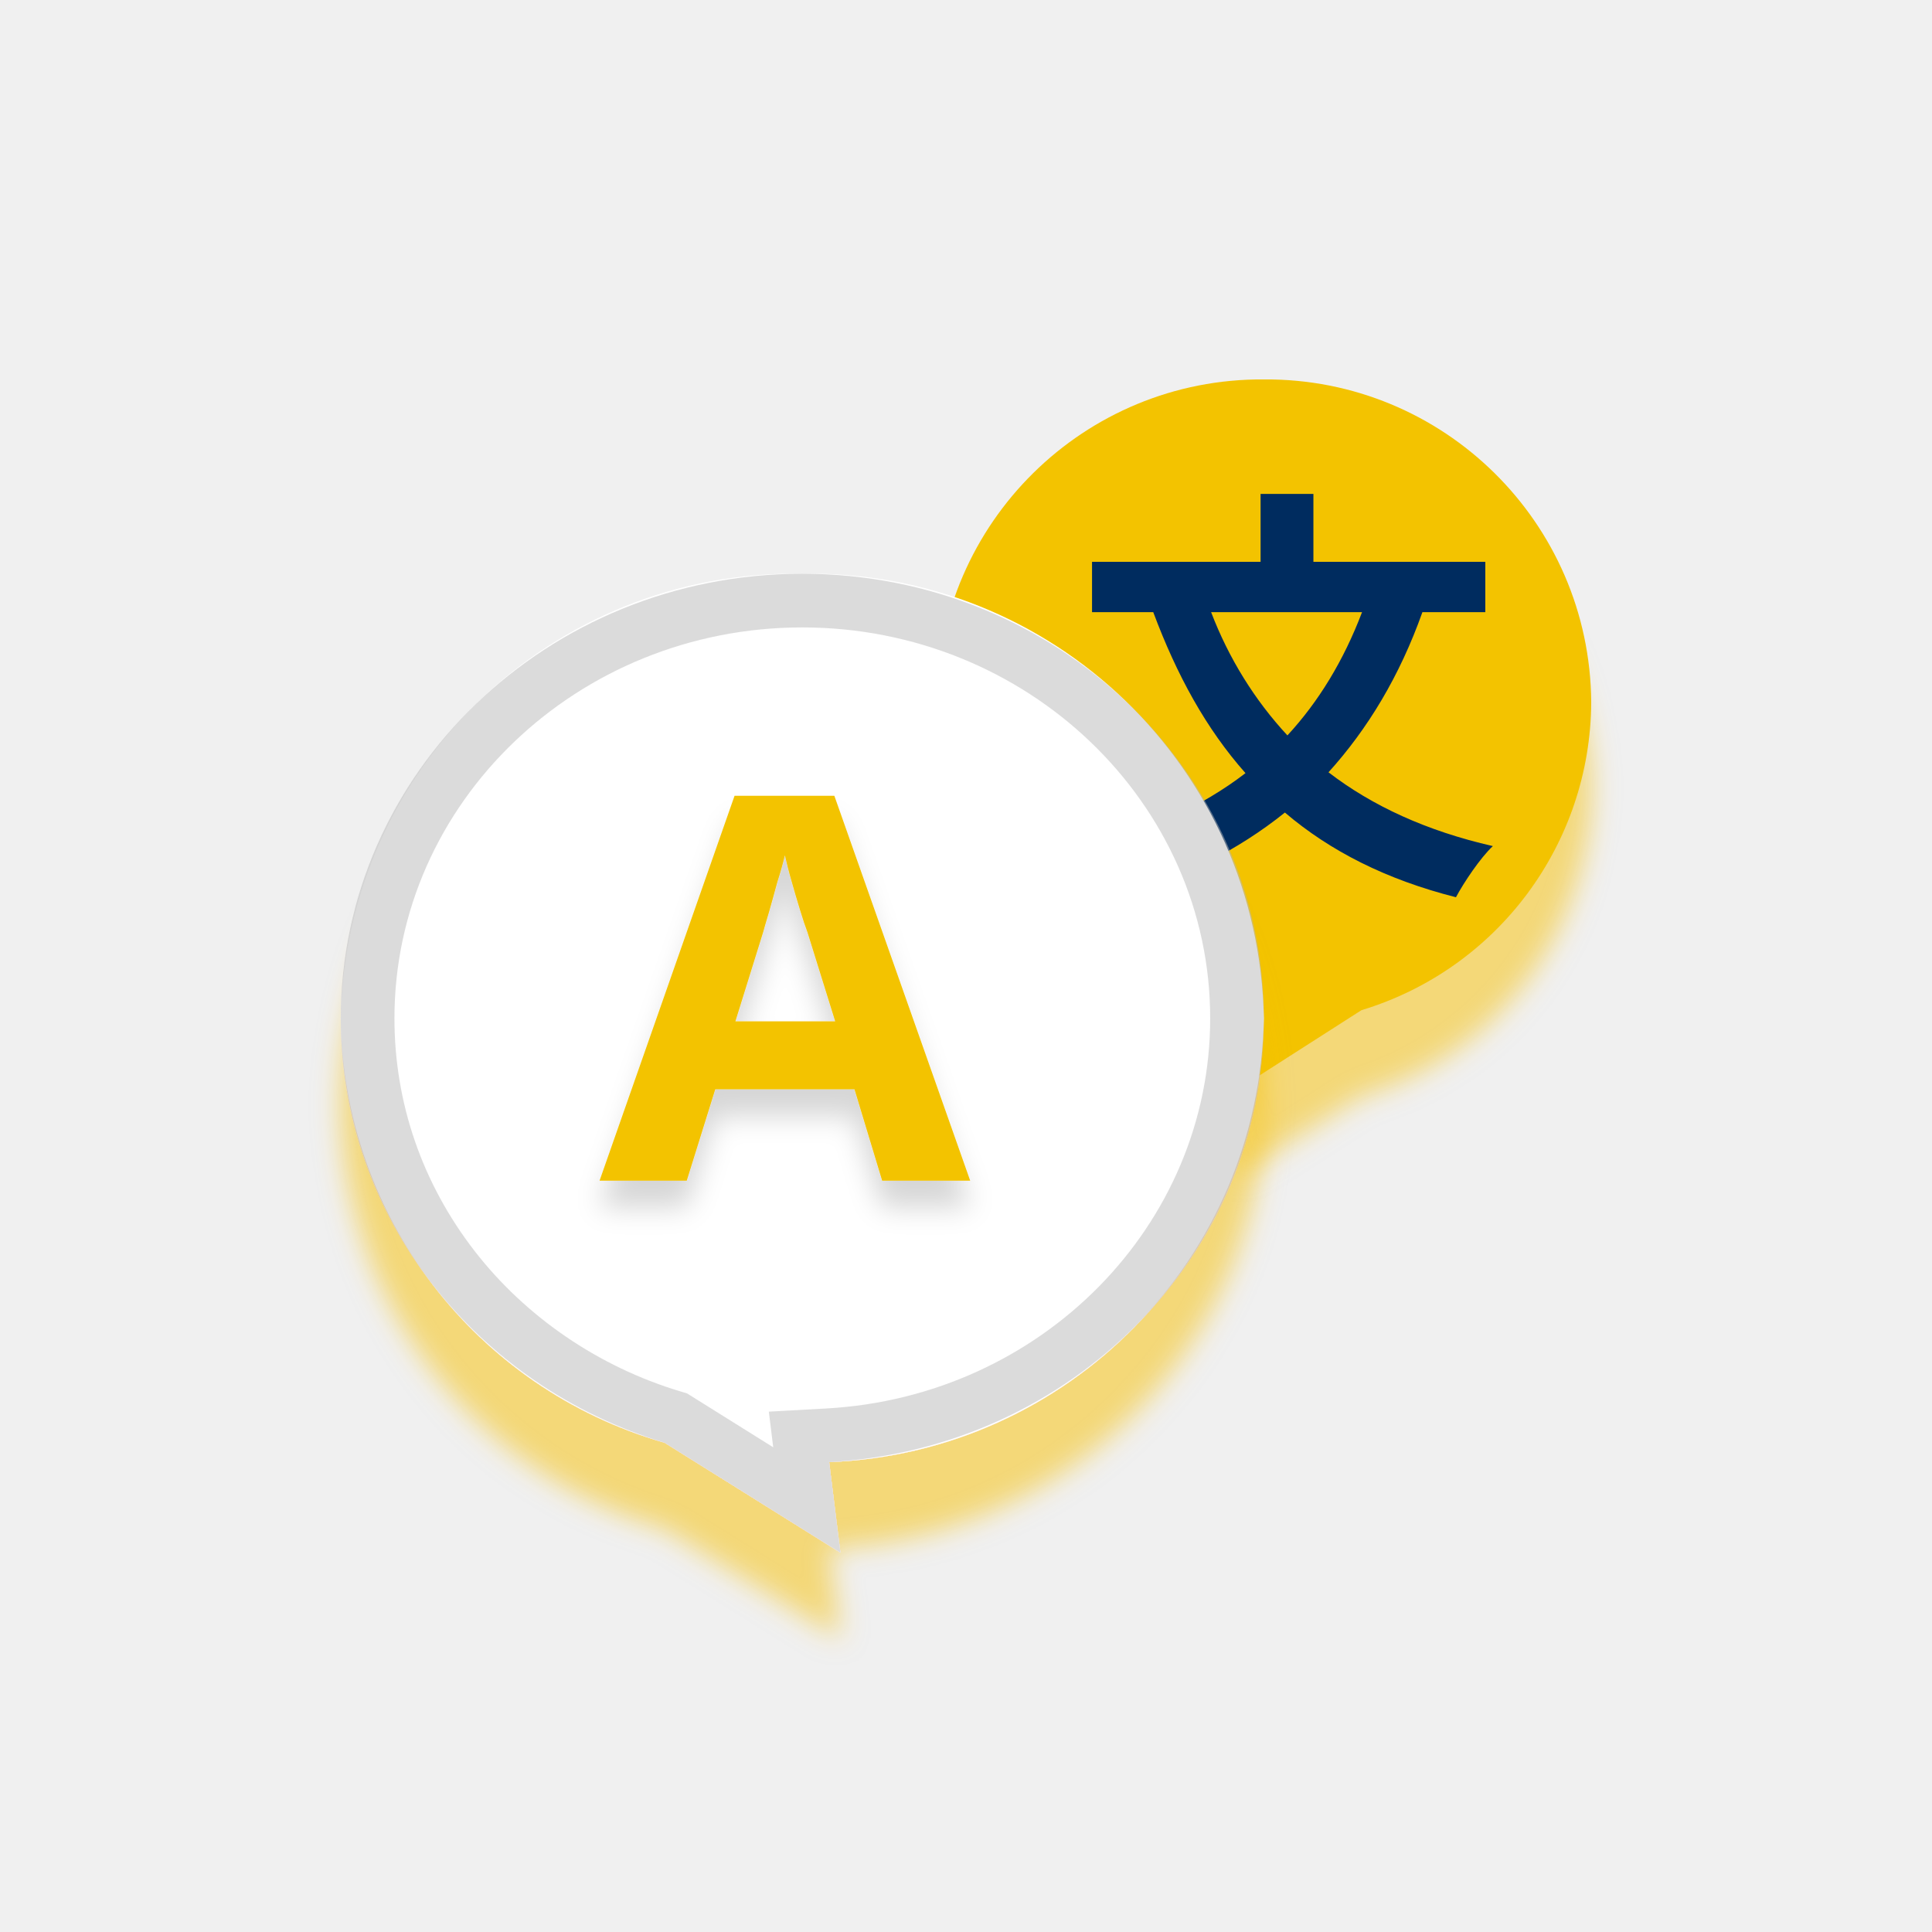
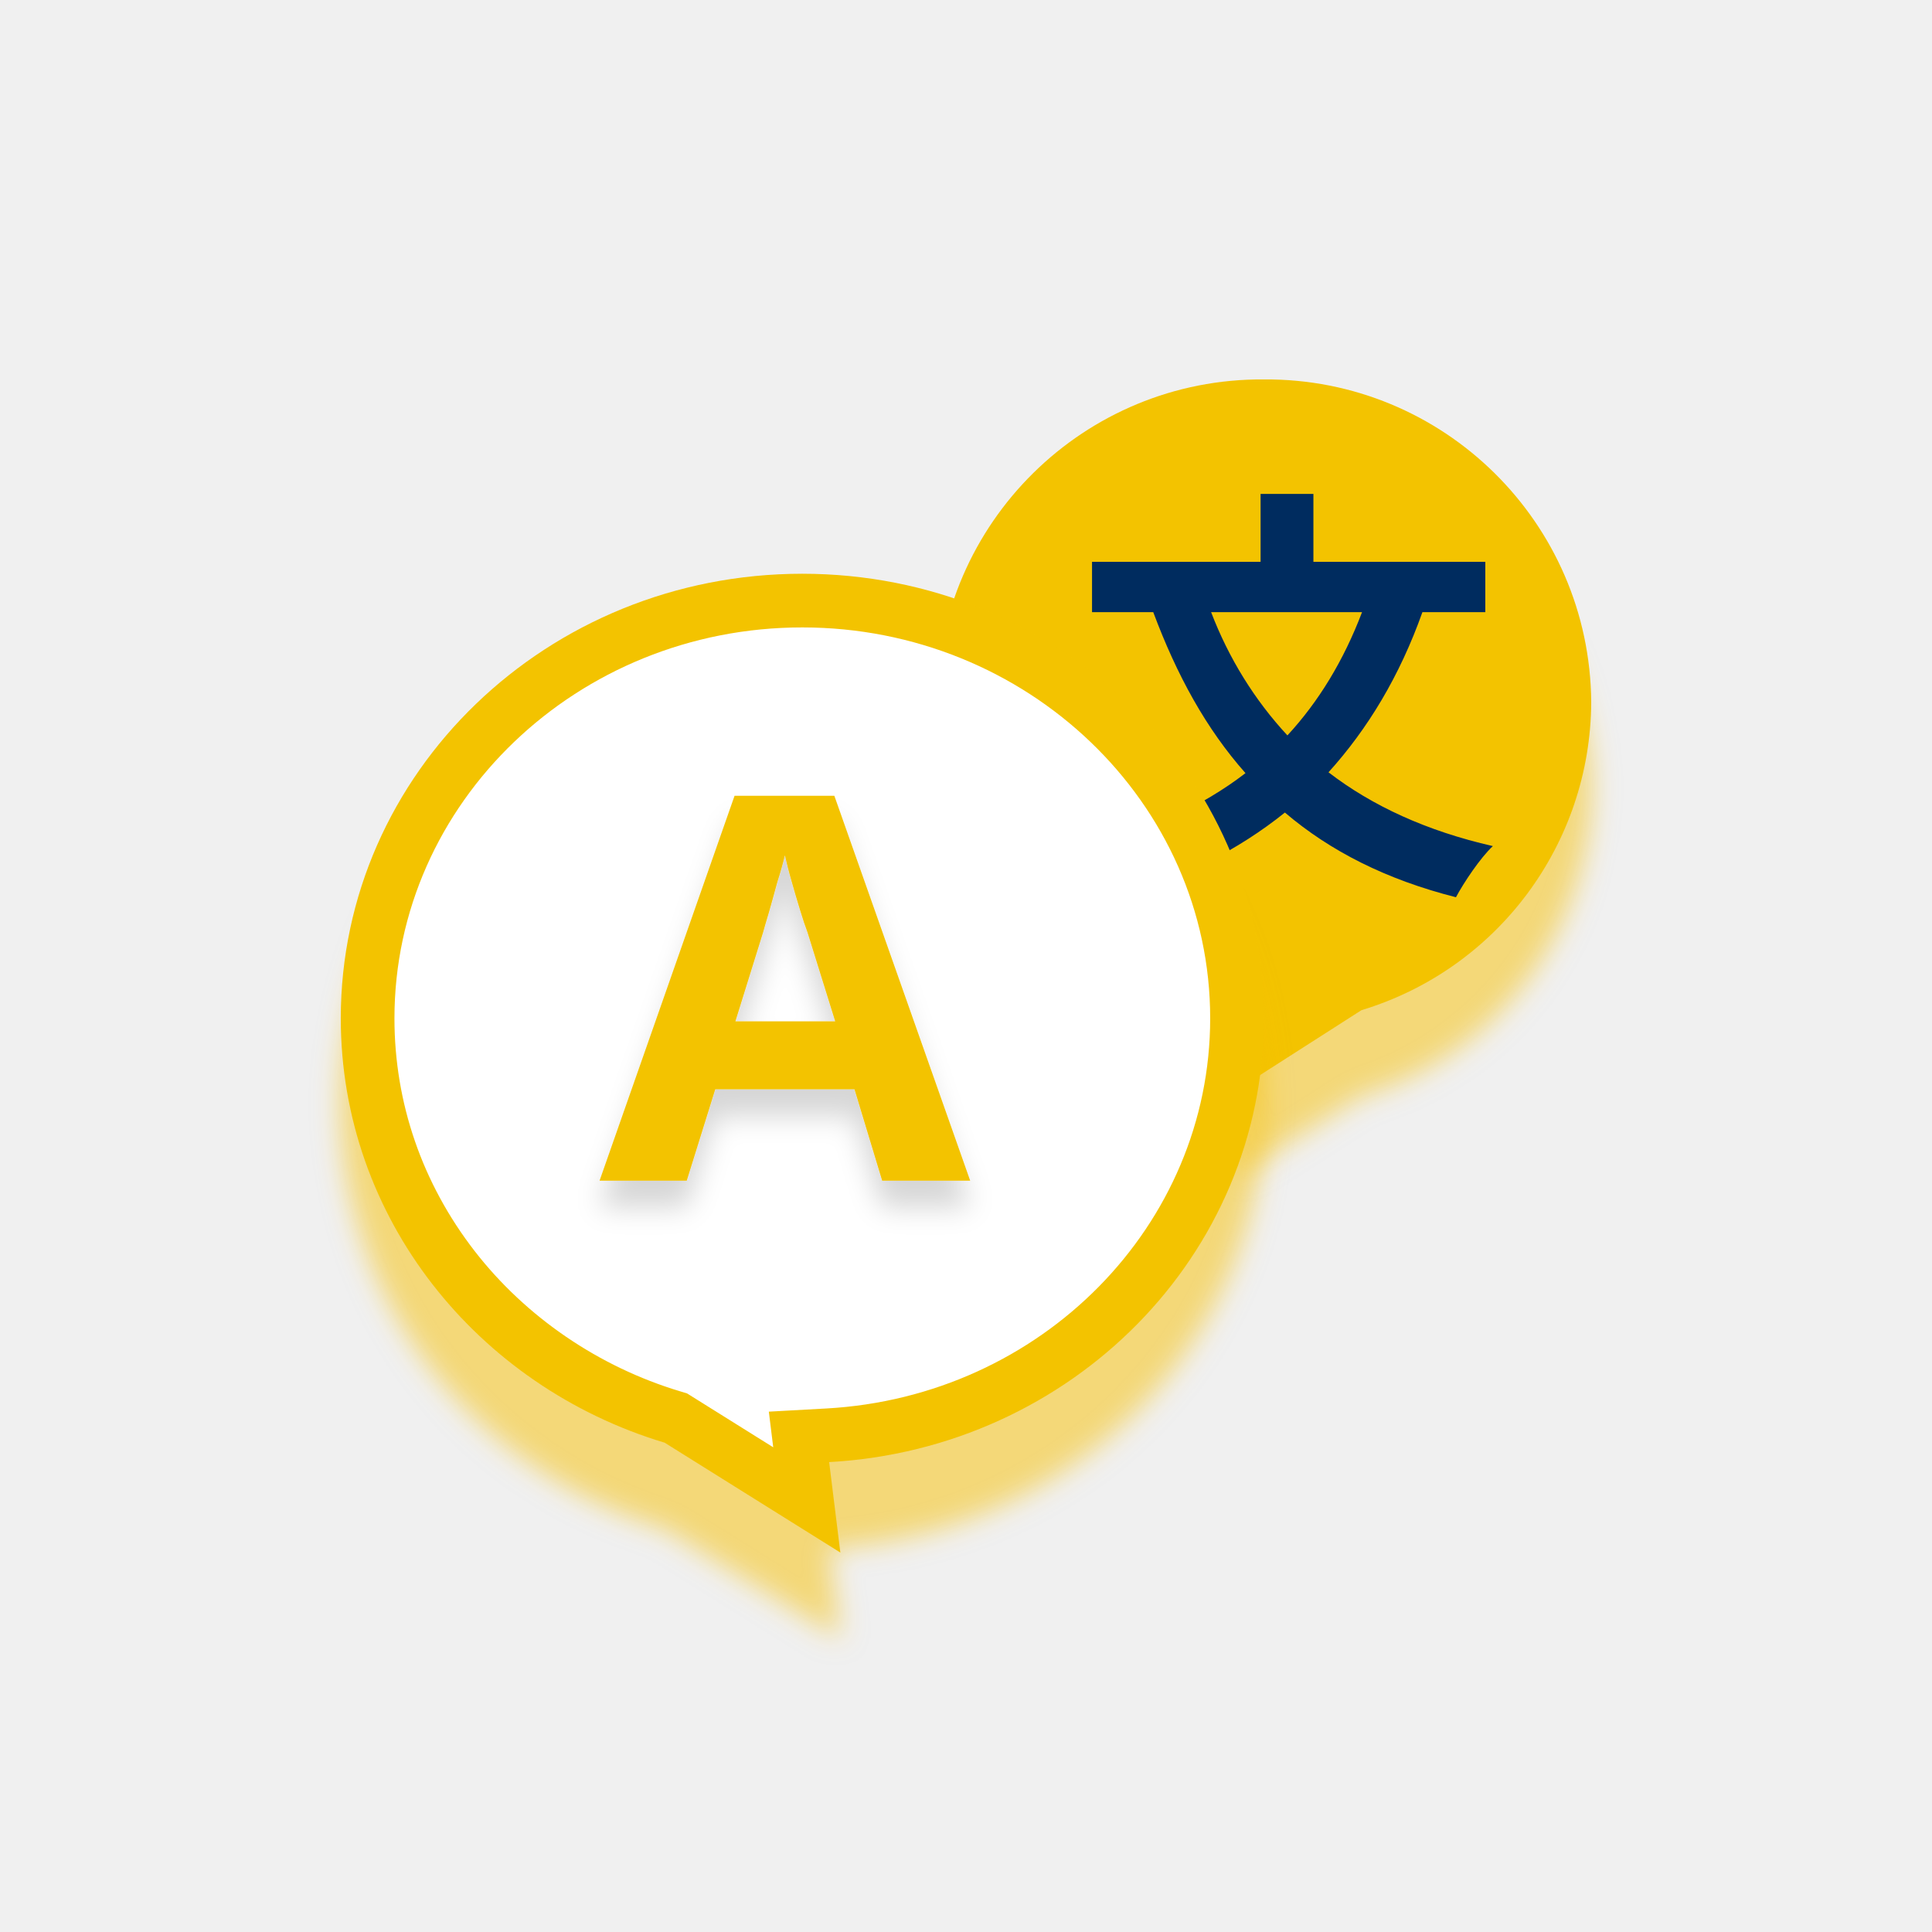
<svg xmlns="http://www.w3.org/2000/svg" id="Btn_Language" width="36" height="36" viewBox="0 0 36 36">
  <defs>
    <style>
      .cls-1, .cls-4 {
        fill: #fff;
      }

      .cls-1 {
        opacity: 0;
      }

      .cls-2, .cls-5 {
        fill: #f3c300;
      }

      .cls-3 {
        fill: #002c5f;
        font-size: 8px;
        font-family: AppleSDGothicNeo-ExtraBold, Apple SD Gothic Neo;
      }

      .cls-3, .cls-5 {
        font-weight: 800;
        letter-spacing: 0.01em;
      }

      .cls-5 {
        font-size: 10px;
        font-family: Pretendard-Black, Pretendard;
      }

      .cls-6, .cls-7 {
        stroke: none;
      }

      .cls-7 {
-         fill: rgba(185,185,185,0.5);
+         fill: #f3c300;
      }

      .cls-8 {
        filter: url(#A);
      }

      .cls-9 {
        filter: url(#합치기_6);
      }

      .cls-10 {
        filter: url(#합치기_5);
      }
    </style>
    <filter id="합치기_5" x="16.7" y="7.07" width="13.699" height="15.589" filterUnits="userSpaceOnUse">
      <feOffset dy="1.6" input="SourceAlpha" />
      <feGaussianBlur stdDeviation="0.25" result="blur" />
      <feFlood flood-color="#f7bf05" flood-opacity="0.502" />
      <feComposite operator="in" in2="blur" />
      <feComposite in="SourceGraphic" />
    </filter>
    <filter id="합치기_6" x="5.6" y="10.69" width="18.7" height="20.589" filterUnits="userSpaceOnUse">
      <feOffset dy="1.6" input="SourceAlpha" />
      <feGaussianBlur stdDeviation="0.25" result="blur-2" />
      <feFlood flood-color="#f7bf05" flood-opacity="0.502" />
      <feComposite operator="in" in2="blur-2" />
      <feComposite in="SourceGraphic" />
    </filter>
    <filter id="A" x="10.25" y="11.75" width="9.5" height="13.5" filterUnits="userSpaceOnUse">
      <feOffset dy="0.5" input="SourceAlpha" />
      <feGaussianBlur stdDeviation="0.25" result="blur-3" />
      <feFlood flood-opacity="0.161" />
      <feComposite operator="in" in2="blur-3" />
      <feComposite in="SourceGraphic" />
    </filter>
  </defs>
  <rect id="Area_Btn" class="cls-1" width="36" height="36" />
  <g class="cls-10" transform="matrix(1, 0, 0, 1, 0, 0)">
    <path id="합치기_5-2" data-name="합치기 5" class="cls-2" d="M-229.255-48.985a6.05,6.05,0,0,1-5.745-6A6.057,6.057,0,0,1-228.9-61a6.056,6.056,0,0,1,6.1,6.013,6.025,6.025,0,0,1-4.281,5.74l-2.322,1.486Z" transform="translate(252.45 68.07)" />
  </g>
  <text id="文" class="cls-3" transform="translate(23.45 16)">
    <tspan x="-3.46" y="0">文</tspan>
  </text>
  <g class="cls-9" transform="matrix(1, 0, 0, 1, 0, 0)">
    <g id="합치기_6-2" data-name="합치기 6" class="cls-4" transform="translate(23.55 28.93) rotate(180)">
-       <path class="cls-6" d="M8.1,1.686A8.424,8.424,0,0,0,0,9.955a8.446,8.446,0,0,0,8.6,8.284,8.446,8.446,0,0,0,8.6-8.284,8.328,8.328,0,0,0-6.035-7.908L7.891,0Z" />
+       <path class="cls-6" d="M 8.601 17.739 C 4.134 17.739 0.5 14.247 0.5 9.955 C 0.5 5.835 3.85 2.422 8.128 2.186 L 8.662 2.156 L 8.596 1.625 L 8.517 0.981 L 10.899 2.471 L 10.956 2.507 L 11.021 2.526 C 12.634 3.011 14.082 3.999 15.098 5.309 C 16.146 6.659 16.7 8.266 16.7 9.955 C 16.7 14.247 13.066 17.739 8.601 17.739 Z" />
      <path class="cls-7" d="M 9.142 1.962 L 9.224 2.626 L 8.155 2.685 C 4.143 2.906 1 6.1 1 9.955 C 1 13.972 4.41 17.239 8.601 17.239 C 12.791 17.239 16.2 13.972 16.2 9.955 C 16.2 8.378 15.682 6.877 14.703 5.615 C 13.75 4.387 12.391 3.46 10.877 3.005 L 10.748 2.966 L 9.142 1.962 M 7.891 -1.9073486328125e-06 L 11.164 2.047 C 14.662 3.098 17.2 6.241 17.2 9.955 C 17.2 14.531 13.35 18.239 8.601 18.239 C 3.85 18.239 3.814697265625e-06 14.531 3.814697265625e-06 9.955 C 3.814697265625e-06 5.543 3.582 1.936 8.1 1.686 L 7.891 -1.9073486328125e-06 Z" />
    </g>
  </g>
  <g class="cls-8" transform="matrix(1, 0, 0, 1, 0, 0)">
    <text id="A-2" data-name="A" class="cls-5" transform="translate(15 22)">
      <tspan x="-3.83" y="0">A</tspan>
    </text>
  </g>
</svg>
